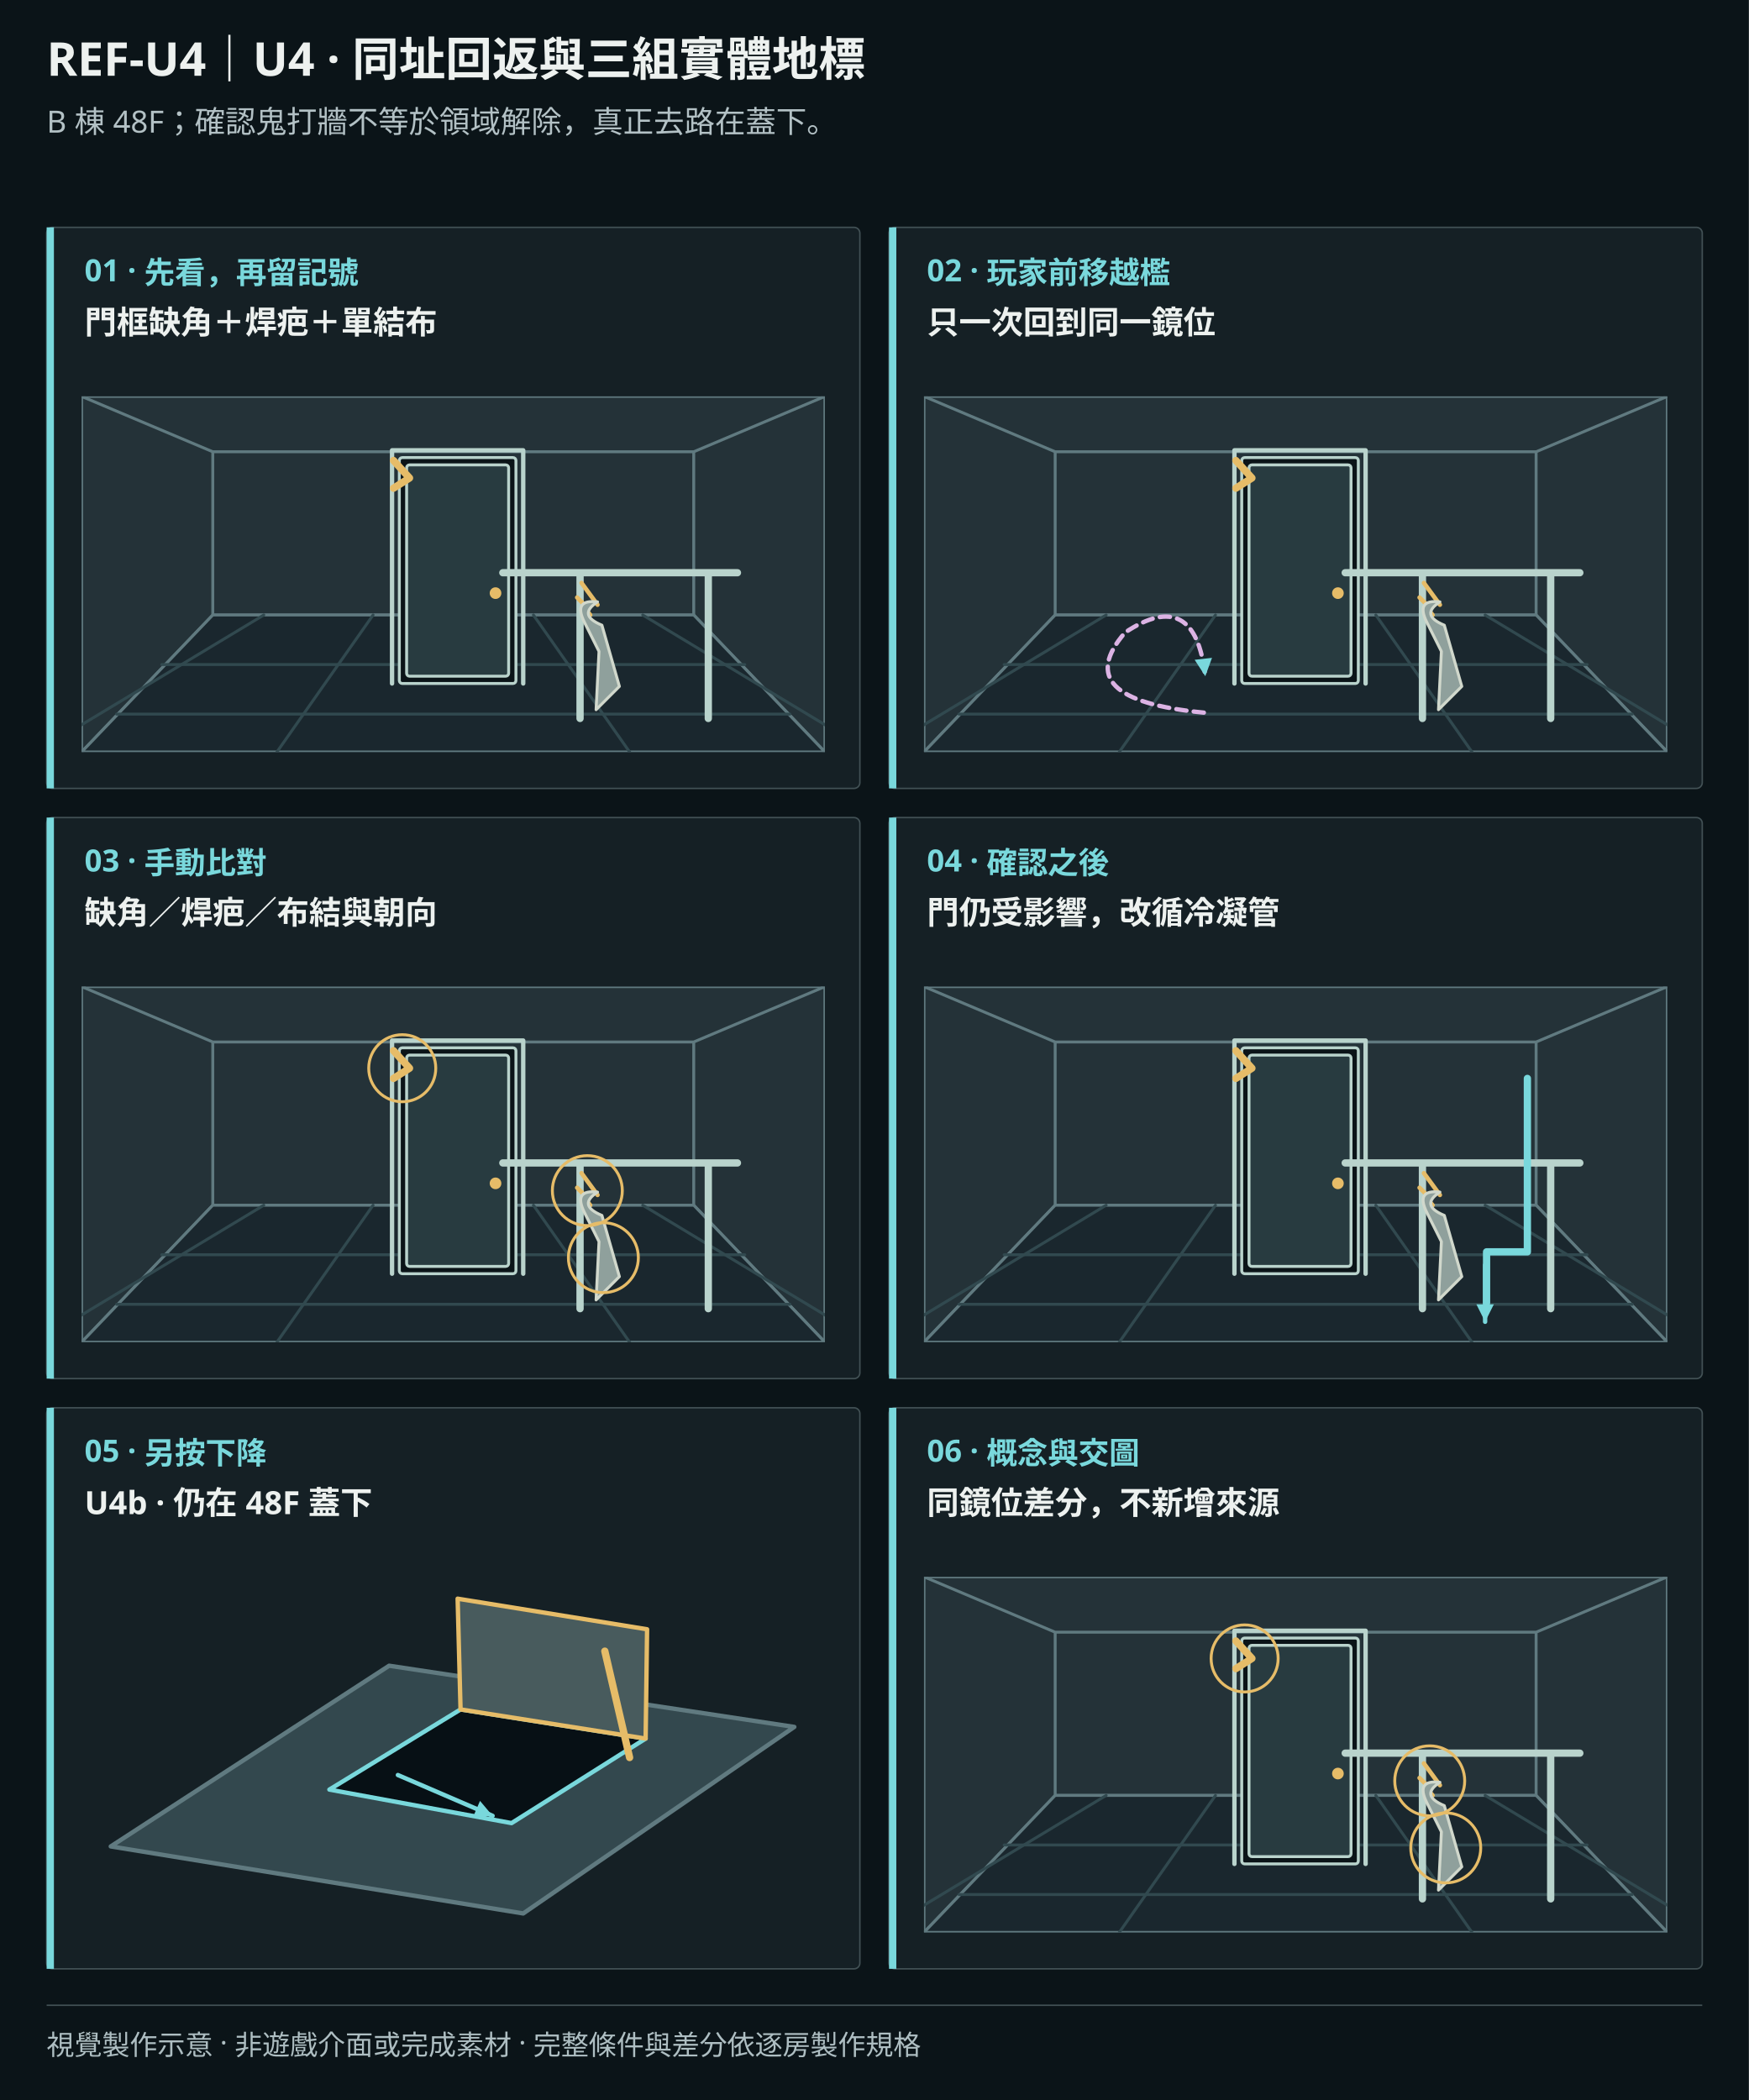
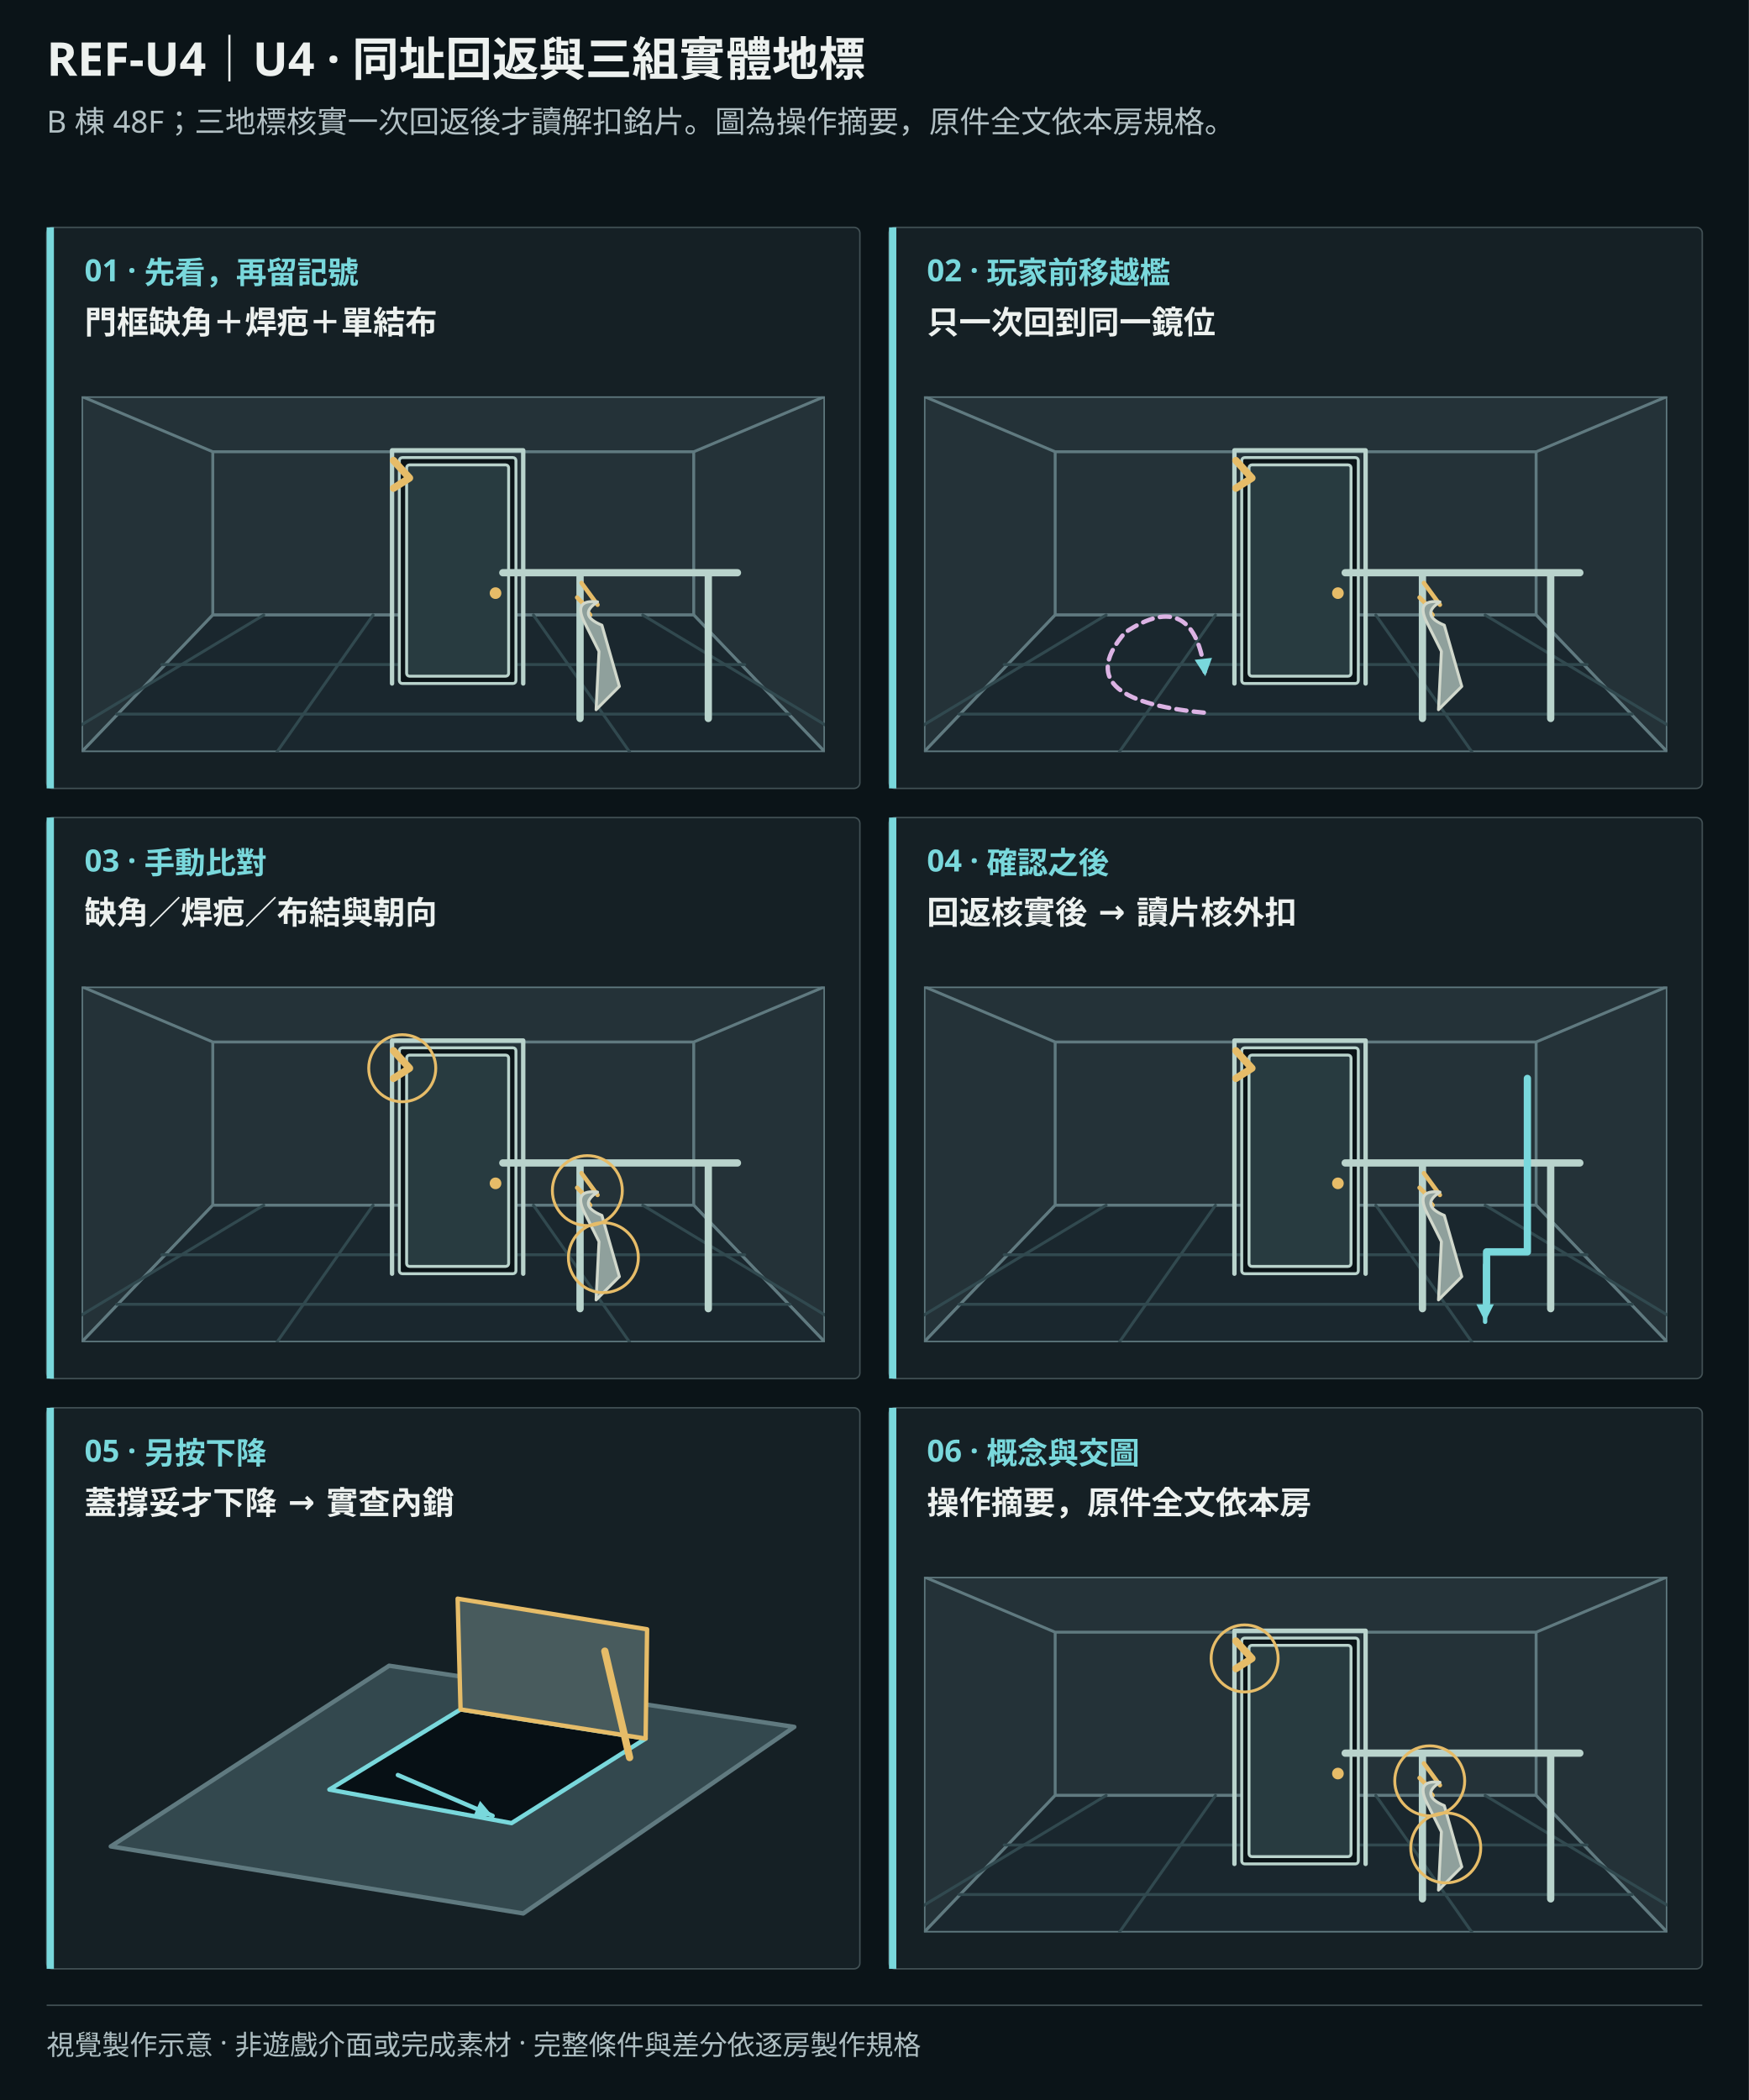
<svg xmlns="http://www.w3.org/2000/svg" width="1200" height="1441" viewBox="0 0 1200 1441" role="img" aria-labelledby="title desc" data-layout="visual-v1">
  <defs>
    <marker id="vis-arrow-teal" viewBox="0 0 10 10" refX="9" refY="5" markerWidth="5" markerHeight="5" orient="auto">
      <path d="M1 1L9 5L1 9Z" fill="#79d8dc" />
    </marker>
    <marker id="vis-arrow-gold" viewBox="0 0 10 10" refX="9" refY="5" markerWidth="5" markerHeight="5" orient="auto">
      <path d="M1 1L9 5L1 9Z" fill="#e6bc68" />
    </marker>
    <marker id="vis-arrow-red" viewBox="0 0 10 10" refX="9" refY="5" markerWidth="5" markerHeight="5" orient="auto">
      <path d="M1 1L9 5L1 9Z" fill="#ffa18b" />
    </marker>
    <clipPath id="visual-ref-u4-0">
      <rect width="510" height="244" />
    </clipPath>
    <clipPath id="visual-ref-u4-1">
      <rect width="510" height="244" />
    </clipPath>
    <clipPath id="visual-ref-u4-2">
      <rect width="510" height="244" />
    </clipPath>
    <clipPath id="visual-ref-u4-3">
      <rect width="510" height="244" />
    </clipPath>
    <clipPath id="visual-ref-u4-4">
      <rect width="510" height="244" />
    </clipPath>
    <clipPath id="visual-ref-u4-5">
      <rect width="510" height="244" />
    </clipPath>
  </defs>
  <style>text{font-family:"Microsoft JhengHei","Noto Sans TC",sans-serif;letter-spacing:0}.title{font-size:32px;font-weight:700;fill:#edf1ef}.subtitle{font-size:21px;fill:#b3c1c5}.phase{font-size:21px;font-weight:700}.panel-title{font-size:22px;font-weight:700;fill:#edf1ef}.footer{font-size:19px;fill:#aebec2}</style>
  <rect width="1200" height="1441" fill="#0b1418" />
  <text class="title" x="32" y="52">REF-U4｜U4 · 同址回返與三組實體地標</text>
-   <text class="subtitle" x="32" y="91">B 棟 48F；確認鬼打牆不等於領域解除，真正去路在蓋下。</text>
+   <text class="subtitle" x="32" y="91">B 棟 48F；三地標核實一次回返後才讀解扣銘片。圖為操作摘要，原件全文依本房規格。</text>
  <g data-panel="1">
    <rect x="32" y="156" width="558" height="385" rx="4" fill="#152025" stroke="#425155" />
    <rect x="32" y="156" width="5" height="385" fill="#79d8dc" />
    <text class="phase" x="58" y="193" fill="#79d8dc">01 · 先看，再留記號</text>
    <text class="panel-title" x="58" y="229">門框缺角＋焊疤＋單結布</text>
    <g transform="translate(56 272)" clip-path="url(#visual-ref-u4-0)">
      <g data-visual="REF-U4" data-step="1">
        <rect x="0" y="0" width="510" height="244" rx="2" fill="#243238" stroke="#607a80" stroke-width="2" />
        <path d="M0 0L90 38H420L510 0M90 38V150L0 244M420 38V150L510 244M90 150H420" fill="none" stroke="#607a80" stroke-width="2" stroke-linecap="round" stroke-linejoin="round" />
        <path d="M0 244L90 150H420L510 244Z" fill="#1a272e" stroke="#607a80" stroke-width="2" stroke-linecap="round" stroke-linejoin="round" />
        <path d="M125 150L-31 244" fill="none" stroke="#31494f" stroke-width="2" stroke-linecap="round" stroke-linejoin="round" />
        <path d="M200 150L134 244" fill="none" stroke="#31494f" stroke-width="2" stroke-linecap="round" stroke-linejoin="round" />
        <path d="M310 150L376 244" fill="none" stroke="#31494f" stroke-width="2" stroke-linecap="round" stroke-linejoin="round" />
        <path d="M385 150L541 244" fill="none" stroke="#31494f" stroke-width="2" stroke-linecap="round" stroke-linejoin="round" />
        <path d="M55 184H455M24 218H486" fill="none" stroke="#31494f" stroke-width="2" stroke-linecap="round" stroke-linejoin="round" />
        <rect x="218" y="42" width="80" height="155" rx="2" fill="#0b1418" stroke="#b9d3cc" stroke-width="2" />
        <path d="M213 197V37h90v160" fill="none" stroke="#b9d3cc" stroke-width="3" stroke-linecap="round" stroke-linejoin="round" />
        <rect x="223" y="47" width="70" height="145" rx="2" fill="#283b40" stroke="#b9d3cc" stroke-width="2" />
        <ellipse cx="284" cy="135" rx="3" ry="3" fill="#e6bc68" stroke="#e6bc68" stroke-width="2" />
        <path d="M214 44l11 12 -11 7" fill="none" stroke="#e6bc68" stroke-width="5" stroke-linecap="round" stroke-linejoin="round" />
        <path d="M289 121H450M342 121V221M430 121V221" fill="none" stroke="#b9d3cc" stroke-width="5" stroke-linecap="round" stroke-linejoin="round" />
        <path d="M343 128l11 15m-14 -5l7 7m-3 -1l5 6" fill="none" stroke="#e6bc68" stroke-width="3" stroke-linecap="round" stroke-linejoin="round" />
        <path d="M354 141q-14 9 3 16l12 42 -16 16 2 -40 -10 -20q-8 -16 9 -14Z" fill="#8fa09c" stroke="#d1d8cc" stroke-width="2" stroke-linecap="round" stroke-linejoin="round" />
      </g>
    </g>
  </g>
  <g data-panel="2">
    <rect x="610" y="156" width="558" height="385" rx="4" fill="#152025" stroke="#425155" />
    <rect x="610" y="156" width="5" height="385" fill="#79d8dc" />
    <text class="phase" x="636" y="193" fill="#79d8dc">02 · 玩家前移越檻</text>
    <text class="panel-title" x="636" y="229">只一次回到同一鏡位</text>
    <g transform="translate(634 272)" clip-path="url(#visual-ref-u4-1)">
      <g data-visual="REF-U4" data-step="2">
        <rect x="0" y="0" width="510" height="244" rx="2" fill="#243238" stroke="#607a80" stroke-width="2" />
        <path d="M0 0L90 38H420L510 0M90 38V150L0 244M420 38V150L510 244M90 150H420" fill="none" stroke="#607a80" stroke-width="2" stroke-linecap="round" stroke-linejoin="round" />
        <path d="M0 244L90 150H420L510 244Z" fill="#1a272e" stroke="#607a80" stroke-width="2" stroke-linecap="round" stroke-linejoin="round" />
        <path d="M125 150L-31 244" fill="none" stroke="#31494f" stroke-width="2" stroke-linecap="round" stroke-linejoin="round" />
        <path d="M200 150L134 244" fill="none" stroke="#31494f" stroke-width="2" stroke-linecap="round" stroke-linejoin="round" />
        <path d="M310 150L376 244" fill="none" stroke="#31494f" stroke-width="2" stroke-linecap="round" stroke-linejoin="round" />
        <path d="M385 150L541 244" fill="none" stroke="#31494f" stroke-width="2" stroke-linecap="round" stroke-linejoin="round" />
        <path d="M55 184H455M24 218H486" fill="none" stroke="#31494f" stroke-width="2" stroke-linecap="round" stroke-linejoin="round" />
        <rect x="218" y="42" width="80" height="155" rx="2" fill="#0b1418" stroke="#b9d3cc" stroke-width="2" />
        <path d="M213 197V37h90v160" fill="none" stroke="#b9d3cc" stroke-width="3" stroke-linecap="round" stroke-linejoin="round" />
        <rect x="223" y="47" width="70" height="145" rx="2" fill="#283b40" stroke="#b9d3cc" stroke-width="2" />
        <ellipse cx="284" cy="135" rx="3" ry="3" fill="#e6bc68" stroke="#e6bc68" stroke-width="2" />
        <path d="M214 44l11 12 -11 7" fill="none" stroke="#e6bc68" stroke-width="5" stroke-linecap="round" stroke-linejoin="round" />
        <path d="M289 121H450M342 121V221M430 121V221" fill="none" stroke="#b9d3cc" stroke-width="5" stroke-linecap="round" stroke-linejoin="round" />
        <path d="M343 128l11 15m-14 -5l7 7m-3 -1l5 6" fill="none" stroke="#e6bc68" stroke-width="3" stroke-linecap="round" stroke-linejoin="round" />
        <path d="M354 141q-14 9 3 16l12 42 -16 16 2 -40 -10 -20q-8 -16 9 -14Z" fill="#8fa09c" stroke="#d1d8cc" stroke-width="2" stroke-linecap="round" stroke-linejoin="round" />
        <path d="M192 217Q98 208 138 162Q186 130 193 192" fill="none" stroke="#dcb3e4" stroke-width="3" stroke-linecap="round" stroke-linejoin="round" marker-end="url(#vis-arrow-teal)" stroke-dasharray="7 5" />
      </g>
    </g>
  </g>
  <g data-panel="3">
    <rect x="32" y="561" width="558" height="385" rx="4" fill="#152025" stroke="#425155" />
    <rect x="32" y="561" width="5" height="385" fill="#79d8dc" />
    <text class="phase" x="58" y="598" fill="#79d8dc">03 · 手動比對</text>
    <text class="panel-title" x="58" y="634">缺角／焊疤／布結與朝向</text>
    <g transform="translate(56 677)" clip-path="url(#visual-ref-u4-2)">
      <g data-visual="REF-U4" data-step="3">
        <rect x="0" y="0" width="510" height="244" rx="2" fill="#243238" stroke="#607a80" stroke-width="2" />
        <path d="M0 0L90 38H420L510 0M90 38V150L0 244M420 38V150L510 244M90 150H420" fill="none" stroke="#607a80" stroke-width="2" stroke-linecap="round" stroke-linejoin="round" />
        <path d="M0 244L90 150H420L510 244Z" fill="#1a272e" stroke="#607a80" stroke-width="2" stroke-linecap="round" stroke-linejoin="round" />
        <path d="M125 150L-31 244" fill="none" stroke="#31494f" stroke-width="2" stroke-linecap="round" stroke-linejoin="round" />
        <path d="M200 150L134 244" fill="none" stroke="#31494f" stroke-width="2" stroke-linecap="round" stroke-linejoin="round" />
        <path d="M310 150L376 244" fill="none" stroke="#31494f" stroke-width="2" stroke-linecap="round" stroke-linejoin="round" />
        <path d="M385 150L541 244" fill="none" stroke="#31494f" stroke-width="2" stroke-linecap="round" stroke-linejoin="round" />
        <path d="M55 184H455M24 218H486" fill="none" stroke="#31494f" stroke-width="2" stroke-linecap="round" stroke-linejoin="round" />
        <rect x="218" y="42" width="80" height="155" rx="2" fill="#0b1418" stroke="#b9d3cc" stroke-width="2" />
        <path d="M213 197V37h90v160" fill="none" stroke="#b9d3cc" stroke-width="3" stroke-linecap="round" stroke-linejoin="round" />
        <rect x="223" y="47" width="70" height="145" rx="2" fill="#283b40" stroke="#b9d3cc" stroke-width="2" />
        <ellipse cx="284" cy="135" rx="3" ry="3" fill="#e6bc68" stroke="#e6bc68" stroke-width="2" />
        <path d="M214 44l11 12 -11 7" fill="none" stroke="#e6bc68" stroke-width="5" stroke-linecap="round" stroke-linejoin="round" />
        <path d="M289 121H450M342 121V221M430 121V221" fill="none" stroke="#b9d3cc" stroke-width="5" stroke-linecap="round" stroke-linejoin="round" />
        <path d="M343 128l11 15m-14 -5l7 7m-3 -1l5 6" fill="none" stroke="#e6bc68" stroke-width="3" stroke-linecap="round" stroke-linejoin="round" />
        <path d="M354 141q-14 9 3 16l12 42 -16 16 2 -40 -10 -20q-8 -16 9 -14Z" fill="#8fa09c" stroke="#d1d8cc" stroke-width="2" stroke-linecap="round" stroke-linejoin="round" />
        <ellipse cx="220" cy="56" rx="23" ry="23" fill="none" stroke="#e6bc68" stroke-width="2" />
        <ellipse cx="347" cy="140" rx="24" ry="24" fill="none" stroke="#e6bc68" stroke-width="2" />
        <ellipse cx="358" cy="186" rx="24" ry="24" fill="none" stroke="#e6bc68" stroke-width="2" />
      </g>
    </g>
  </g>
  <g data-panel="4">
    <rect x="610" y="561" width="558" height="385" rx="4" fill="#152025" stroke="#425155" />
    <rect x="610" y="561" width="5" height="385" fill="#79d8dc" />
    <text class="phase" x="636" y="598" fill="#79d8dc">04 · 確認之後</text>
-     <text class="panel-title" x="636" y="634">門仍受影響，改循冷凝管</text>
+     <text class="panel-title" x="636" y="634">回返核實後 → 讀片核外扣</text>
    <g transform="translate(634 677)" clip-path="url(#visual-ref-u4-3)">
      <g data-visual="REF-U4" data-step="4">
        <rect x="0" y="0" width="510" height="244" rx="2" fill="#243238" stroke="#607a80" stroke-width="2" />
        <path d="M0 0L90 38H420L510 0M90 38V150L0 244M420 38V150L510 244M90 150H420" fill="none" stroke="#607a80" stroke-width="2" stroke-linecap="round" stroke-linejoin="round" />
        <path d="M0 244L90 150H420L510 244Z" fill="#1a272e" stroke="#607a80" stroke-width="2" stroke-linecap="round" stroke-linejoin="round" />
        <path d="M125 150L-31 244" fill="none" stroke="#31494f" stroke-width="2" stroke-linecap="round" stroke-linejoin="round" />
        <path d="M200 150L134 244" fill="none" stroke="#31494f" stroke-width="2" stroke-linecap="round" stroke-linejoin="round" />
        <path d="M310 150L376 244" fill="none" stroke="#31494f" stroke-width="2" stroke-linecap="round" stroke-linejoin="round" />
        <path d="M385 150L541 244" fill="none" stroke="#31494f" stroke-width="2" stroke-linecap="round" stroke-linejoin="round" />
        <path d="M55 184H455M24 218H486" fill="none" stroke="#31494f" stroke-width="2" stroke-linecap="round" stroke-linejoin="round" />
        <rect x="218" y="42" width="80" height="155" rx="2" fill="#0b1418" stroke="#b9d3cc" stroke-width="2" />
        <path d="M213 197V37h90v160" fill="none" stroke="#b9d3cc" stroke-width="3" stroke-linecap="round" stroke-linejoin="round" />
        <rect x="223" y="47" width="70" height="145" rx="2" fill="#283b40" stroke="#b9d3cc" stroke-width="2" />
        <ellipse cx="284" cy="135" rx="3" ry="3" fill="#e6bc68" stroke="#e6bc68" stroke-width="2" />
        <path d="M214 44l11 12 -11 7" fill="none" stroke="#e6bc68" stroke-width="5" stroke-linecap="round" stroke-linejoin="round" />
        <path d="M289 121H450M342 121V221M430 121V221" fill="none" stroke="#b9d3cc" stroke-width="5" stroke-linecap="round" stroke-linejoin="round" />
        <path d="M343 128l11 15m-14 -5l7 7m-3 -1l5 6" fill="none" stroke="#e6bc68" stroke-width="3" stroke-linecap="round" stroke-linejoin="round" />
        <path d="M354 141q-14 9 3 16l12 42 -16 16 2 -40 -10 -20q-8 -16 9 -14Z" fill="#8fa09c" stroke="#d1d8cc" stroke-width="2" stroke-linecap="round" stroke-linejoin="round" />
        <path d="M414 63V182H386V217" fill="none" stroke="#79d8dc" stroke-width="5" stroke-linecap="round" stroke-linejoin="round" />
        <path d="M385 191V230" fill="none" stroke="#79d8dc" stroke-width="3" stroke-linecap="round" stroke-linejoin="round" marker-end="url(#vis-arrow-teal)" />
      </g>
    </g>
  </g>
  <g data-panel="5">
    <rect x="32" y="966" width="558" height="385" rx="4" fill="#152025" stroke="#425155" />
    <rect x="32" y="966" width="5" height="385" fill="#79d8dc" />
    <text class="phase" x="58" y="1003" fill="#79d8dc">05 · 另按下降</text>
-     <text class="panel-title" x="58" y="1039">U4b · 仍在 48F 蓋下</text>
+     <text class="panel-title" x="58" y="1039">蓋撐妥才下降 → 實查內銷</text>
    <g transform="translate(56 1082)" clip-path="url(#visual-ref-u4-4)">
      <g data-visual="REF-U4" data-step="5">
        <path d="M20 185L211 61L489 103L303 231Z" fill="#33484e" stroke="#607a80" stroke-width="3" stroke-linecap="round" stroke-linejoin="round" />
        <path d="M170 146L260 91L387 111L295 169Z" fill="#071015" stroke="#79d8dc" stroke-width="3" stroke-linecap="round" stroke-linejoin="round" />
        <path d="M260 91L258 15L388 36L387 111Z" fill="#485b5d" stroke="#e6bc68" stroke-width="3" stroke-linecap="round" stroke-linejoin="round" />
        <path d="M359 51L376 124" fill="none" stroke="#e6bc68" stroke-width="5" stroke-linecap="round" stroke-linejoin="round" />
        <path d="M217 136L282 164" fill="none" stroke="#79d8dc" stroke-width="3" stroke-linecap="round" stroke-linejoin="round" marker-end="url(#vis-arrow-teal)" />
      </g>
    </g>
  </g>
  <g data-panel="6">
    <rect x="610" y="966" width="558" height="385" rx="4" fill="#152025" stroke="#425155" />
    <rect x="610" y="966" width="5" height="385" fill="#79d8dc" />
    <text class="phase" x="636" y="1003" fill="#79d8dc">06 · 概念與交圖</text>
-     <text class="panel-title" x="636" y="1039">同鏡位差分，不新增來源</text>
+     <text class="panel-title" x="636" y="1039">操作摘要，原件全文依本房</text>
    <g transform="translate(634 1082)" clip-path="url(#visual-ref-u4-5)">
      <g data-visual="REF-U4" data-step="6">
        <rect x="0" y="0" width="510" height="244" rx="2" fill="#243238" stroke="#607a80" stroke-width="2" />
        <path d="M0 0L90 38H420L510 0M90 38V150L0 244M420 38V150L510 244M90 150H420" fill="none" stroke="#607a80" stroke-width="2" stroke-linecap="round" stroke-linejoin="round" />
        <path d="M0 244L90 150H420L510 244Z" fill="#1a272e" stroke="#607a80" stroke-width="2" stroke-linecap="round" stroke-linejoin="round" />
        <path d="M125 150L-31 244" fill="none" stroke="#31494f" stroke-width="2" stroke-linecap="round" stroke-linejoin="round" />
        <path d="M200 150L134 244" fill="none" stroke="#31494f" stroke-width="2" stroke-linecap="round" stroke-linejoin="round" />
        <path d="M310 150L376 244" fill="none" stroke="#31494f" stroke-width="2" stroke-linecap="round" stroke-linejoin="round" />
        <path d="M385 150L541 244" fill="none" stroke="#31494f" stroke-width="2" stroke-linecap="round" stroke-linejoin="round" />
        <path d="M55 184H455M24 218H486" fill="none" stroke="#31494f" stroke-width="2" stroke-linecap="round" stroke-linejoin="round" />
        <rect x="218" y="42" width="80" height="155" rx="2" fill="#0b1418" stroke="#b9d3cc" stroke-width="2" />
        <path d="M213 197V37h90v160" fill="none" stroke="#b9d3cc" stroke-width="3" stroke-linecap="round" stroke-linejoin="round" />
        <rect x="223" y="47" width="70" height="145" rx="2" fill="#283b40" stroke="#b9d3cc" stroke-width="2" />
        <ellipse cx="284" cy="135" rx="3" ry="3" fill="#e6bc68" stroke="#e6bc68" stroke-width="2" />
        <path d="M214 44l11 12 -11 7" fill="none" stroke="#e6bc68" stroke-width="5" stroke-linecap="round" stroke-linejoin="round" />
        <path d="M289 121H450M342 121V221M430 121V221" fill="none" stroke="#b9d3cc" stroke-width="5" stroke-linecap="round" stroke-linejoin="round" />
        <path d="M343 128l11 15m-14 -5l7 7m-3 -1l5 6" fill="none" stroke="#e6bc68" stroke-width="3" stroke-linecap="round" stroke-linejoin="round" />
        <path d="M354 141q-14 9 3 16l12 42 -16 16 2 -40 -10 -20q-8 -16 9 -14Z" fill="#8fa09c" stroke="#d1d8cc" stroke-width="2" stroke-linecap="round" stroke-linejoin="round" />
        <ellipse cx="220" cy="56" rx="23" ry="23" fill="none" stroke="#e6bc68" stroke-width="2" />
        <ellipse cx="347" cy="140" rx="24" ry="24" fill="none" stroke="#e6bc68" stroke-width="2" />
        <ellipse cx="358" cy="186" rx="24" ry="24" fill="none" stroke="#e6bc68" stroke-width="2" />
      </g>
    </g>
  </g>
  <path d="M32 1376H1168" stroke="#425155" />
  <text class="footer" x="32" y="1410">視覺製作示意 · 非遊戲介面或完成素材 · 完整條件與差分依逐房製作規格</text>
</svg>
